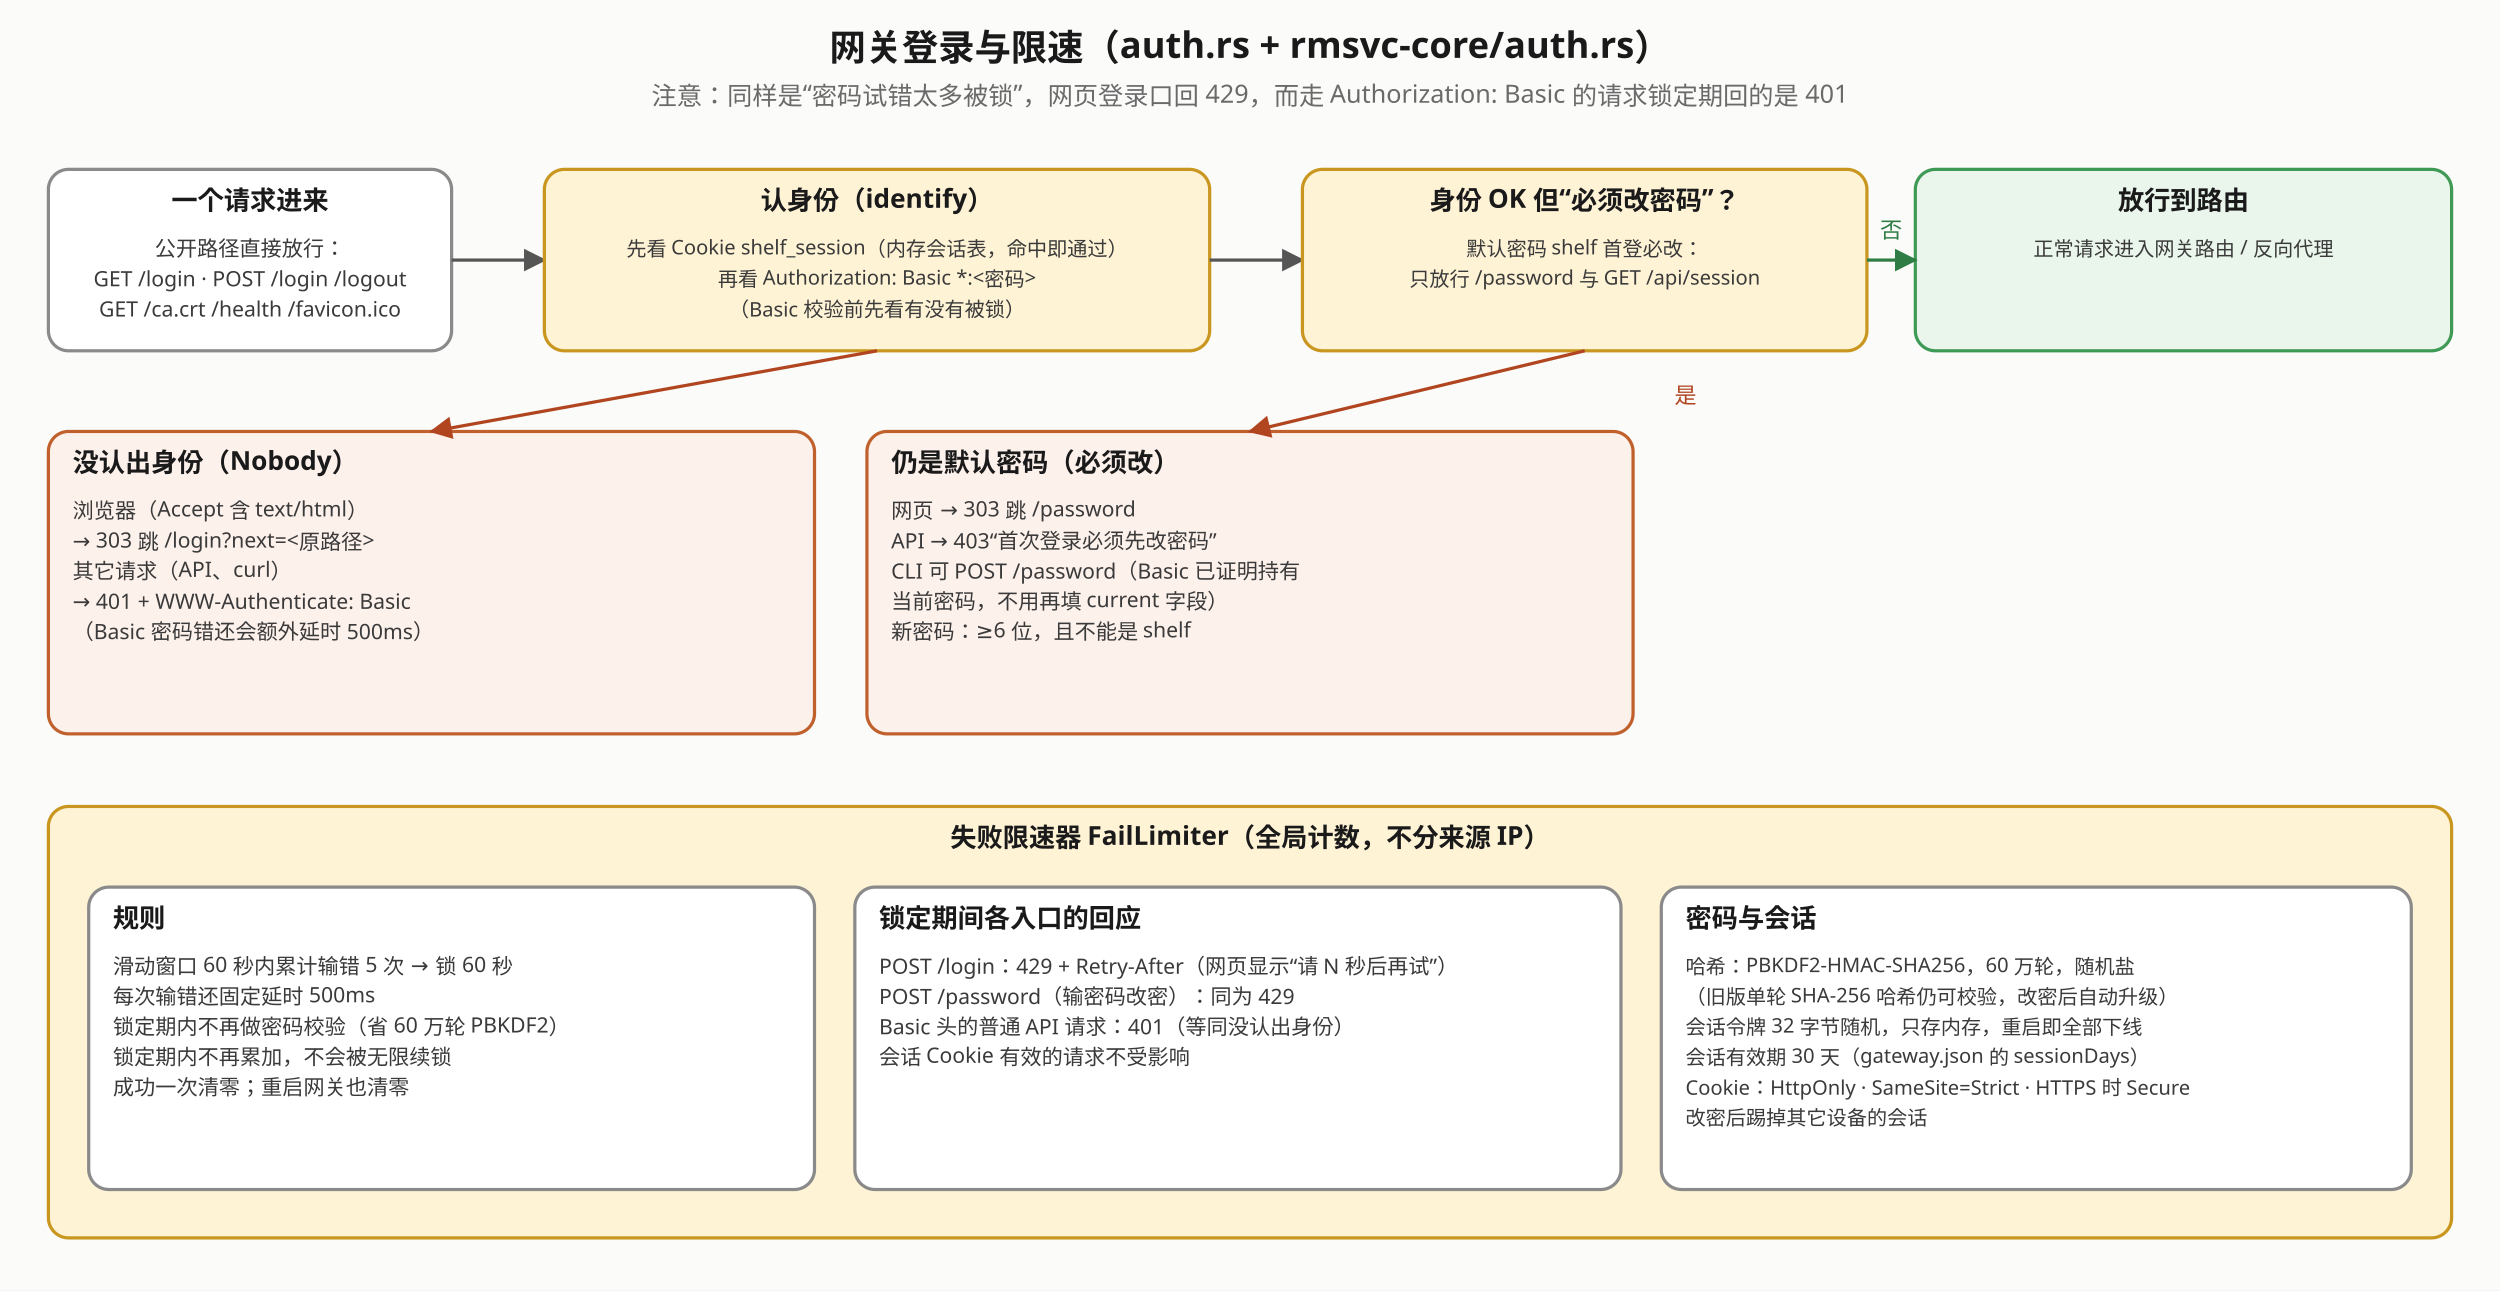
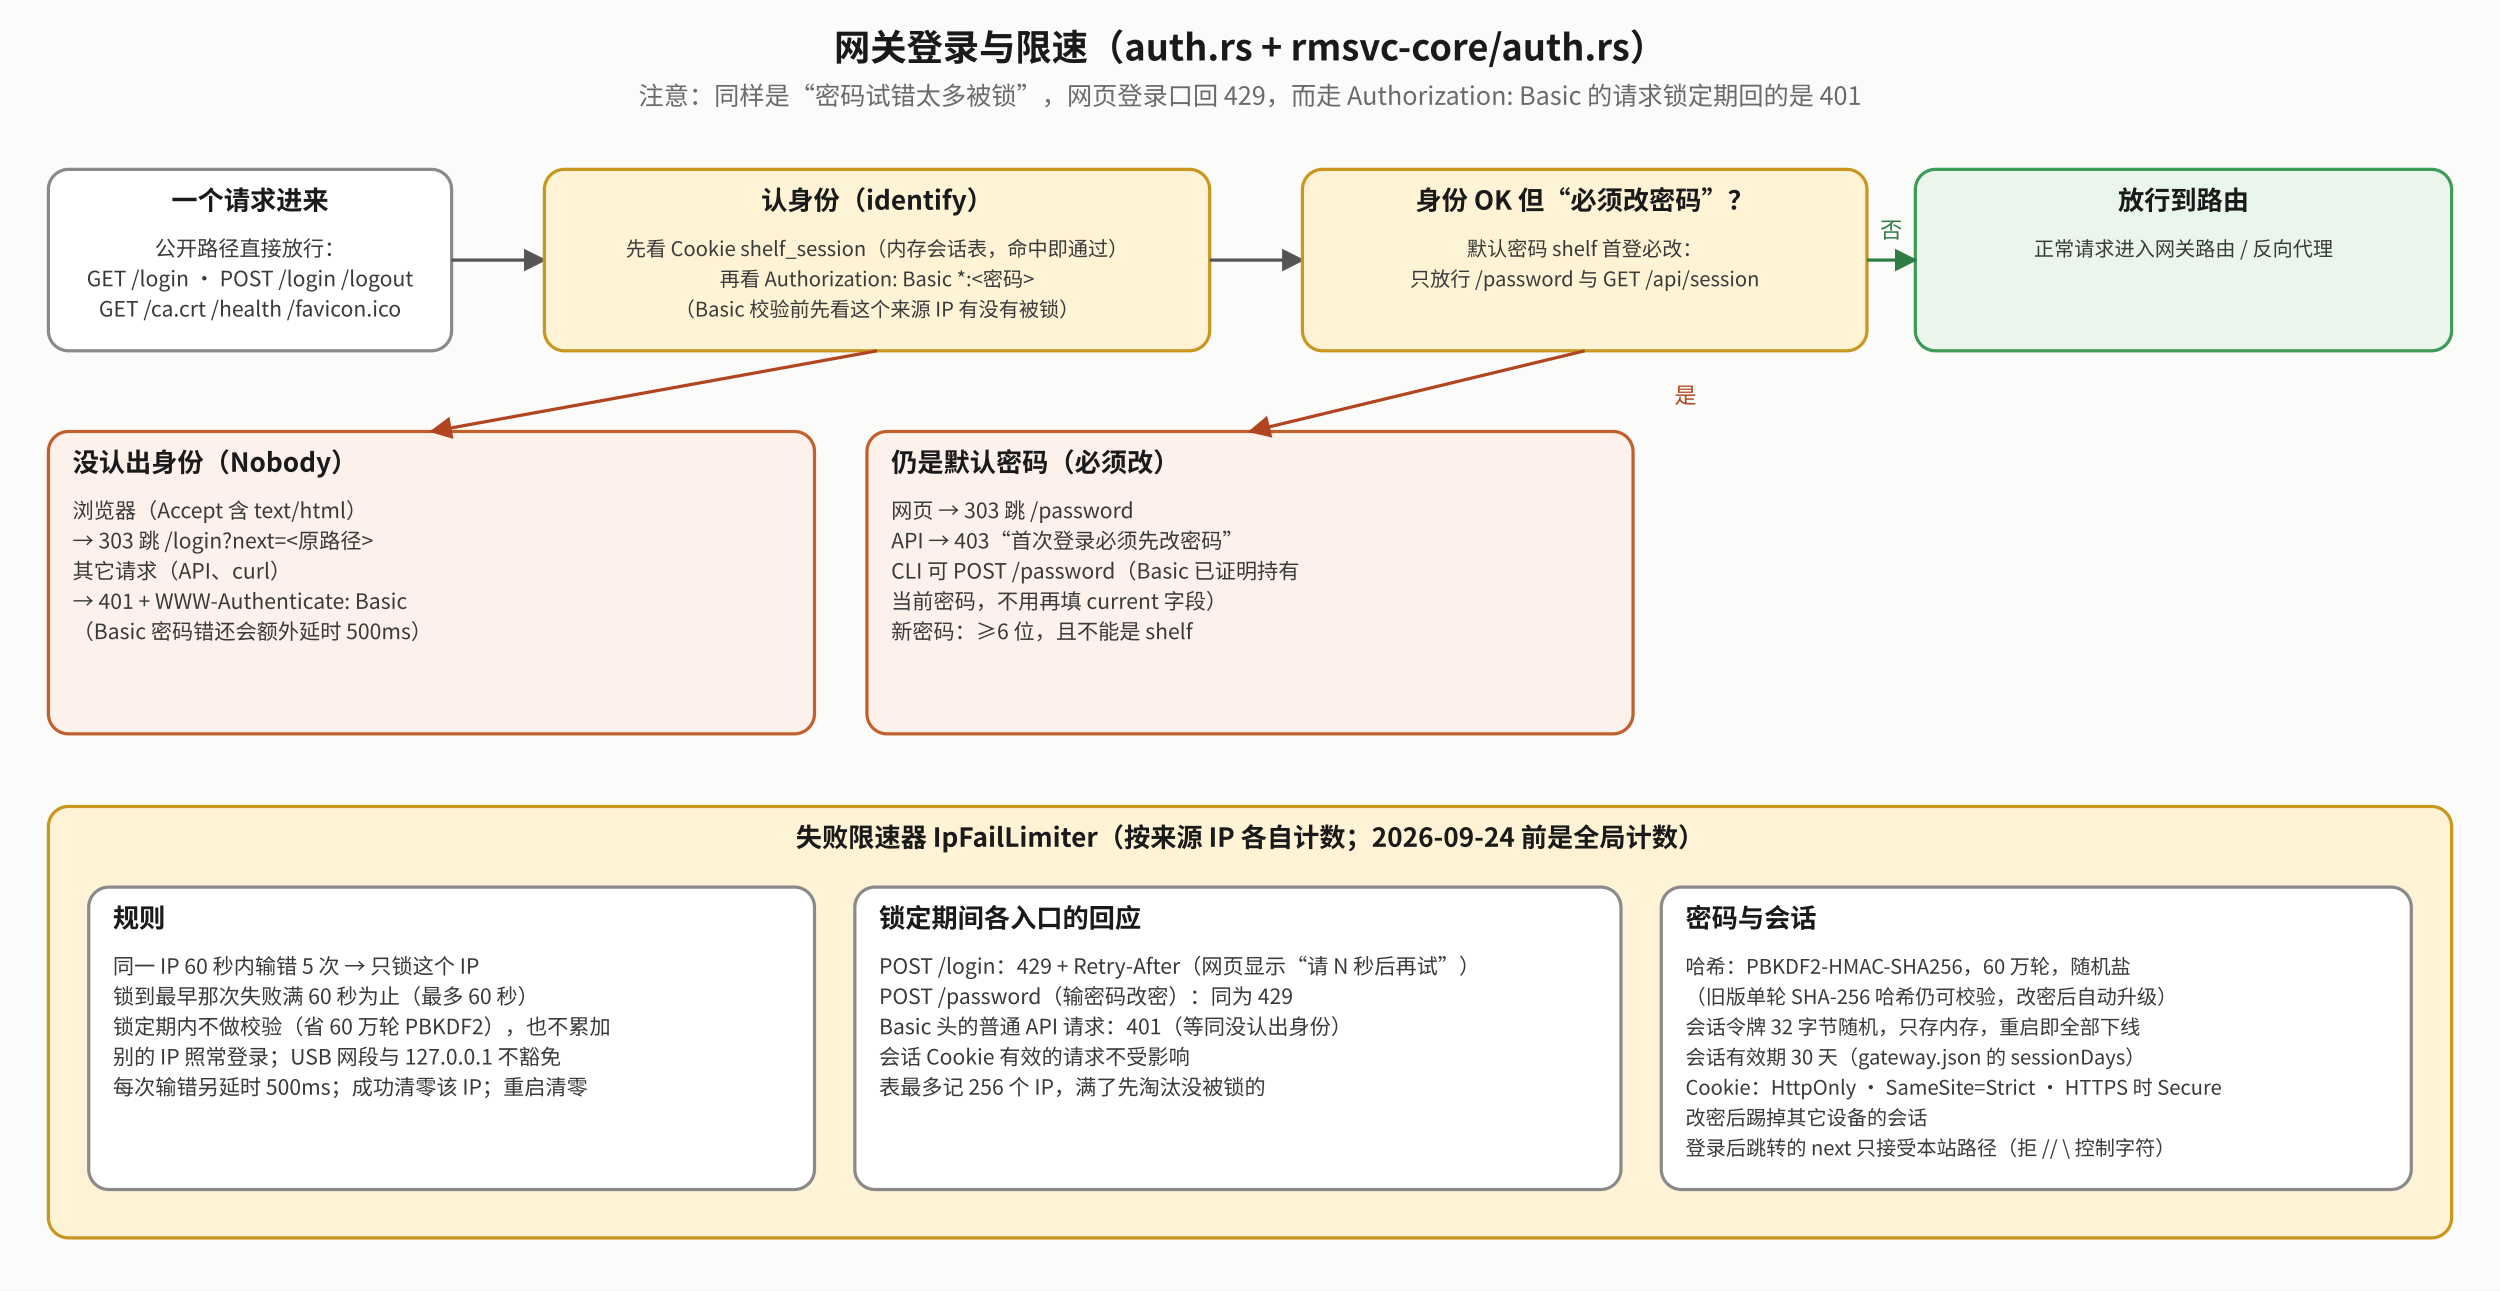
- <svg xmlns="http://www.w3.org/2000/svg" viewBox="0 0 1240 640" font-family="sans-serif">
+ <svg xmlns="http://www.w3.org/2000/svg" viewBox="0 0 1240 640" font-family="Noto Sans CJK SC, sans-serif">
  <defs>
    <marker id="mk" viewBox="0 0 10 10" refX="9" refY="5" markerWidth="7" markerHeight="7" orient="auto-start-reverse">
      <path d="M0,0 L10,5 L0,10 z" fill="#555" />
    </marker>
    <marker id="mr" viewBox="0 0 10 10" refX="9" refY="5" markerWidth="7" markerHeight="7" orient="auto-start-reverse">
      <path d="M0,0 L10,5 L0,10 z" fill="#b0451f" />
    </marker>
    <marker id="mg" viewBox="0 0 10 10" refX="9" refY="5" markerWidth="7" markerHeight="7" orient="auto-start-reverse">
      <path d="M0,0 L10,5 L0,10 z" fill="#2f7d45" />
    </marker>
  </defs>
  <rect x="0" y="0" width="1240" height="640" fill="#fbfbfa" />
  <text x="620.0" y="30" text-anchor="middle" font-size="18" font-weight="bold" fill="#1a1a1a">网关登录与限速（auth.rs + rmsvc-core/auth.rs）</text>
  <text x="620.0" y="52" text-anchor="middle" font-size="12.5" fill="#6a6a6a">注意：同样是“密码试错太多被锁”，网页登录口回 429，而走 Authorization: Basic 的请求锁定期回的是 401</text>
  <rect x="24" y="84" width="200" height="90" rx="10" fill="#ffffff" stroke="#8a8a8a" stroke-width="1.6" />
  <text x="124.0" y="104" text-anchor="middle" font-size="13" font-weight="bold" fill="#1a1a1a">一个请求进来</text>
  <text x="124.0" y="127" text-anchor="middle" font-size="10.5" fill="#3a3a3a">公开路径直接放行：</text>
  <text x="124.0" y="142" text-anchor="middle" font-size="10.5" fill="#3a3a3a">GET /login · POST /login /logout</text>
  <text x="124.0" y="157" text-anchor="middle" font-size="10.5" fill="#3a3a3a">GET /ca.crt /health /favicon.ico</text>
  <polyline points="224,129 270,129" fill="none" stroke="#555" stroke-width="1.6" marker-end="url(#mk)" />
  <rect x="270" y="84" width="330" height="90" rx="10" fill="#fff3d6" stroke="#c9971f" stroke-width="1.6" />
  <text x="435.0" y="104" text-anchor="middle" font-size="13" font-weight="bold" fill="#1a1a1a">认身份（identify）</text>
  <text x="435.0" y="127" text-anchor="middle" font-size="10" fill="#3a3a3a">先看 Cookie shelf_session（内存会话表，命中即通过）</text>
  <text x="435.0" y="142" text-anchor="middle" font-size="10" fill="#3a3a3a">再看 Authorization: Basic *:&lt;密码&gt;</text>
-   <text x="435.0" y="157" text-anchor="middle" font-size="10" fill="#3a3a3a">（Basic 校验前先看有没有被锁）</text>
+   <text x="435.0" y="157" text-anchor="middle" font-size="10" fill="#3a3a3a">（Basic 校验前先看这个来源 IP 有没有被锁）</text>
  <polyline points="600,129 646,129" fill="none" stroke="#555" stroke-width="1.6" marker-end="url(#mk)" />
  <rect x="646" y="84" width="280" height="90" rx="10" fill="#fff3d6" stroke="#c9971f" stroke-width="1.6" />
  <text x="786.0" y="104" text-anchor="middle" font-size="13" font-weight="bold" fill="#1a1a1a">身份 OK 但“必须改密码”？</text>
  <text x="786.0" y="127" text-anchor="middle" font-size="10" fill="#3a3a3a">默认密码 shelf 首登必改：</text>
  <text x="786.0" y="142" text-anchor="middle" font-size="10" fill="#3a3a3a">只放行 /password 与 GET /api/session</text>
  <rect x="950" y="84" width="266" height="90" rx="10" fill="#eaf6ec" stroke="#3f9a55" stroke-width="1.6" />
  <text x="1083.0" y="104" text-anchor="middle" font-size="13" font-weight="bold" fill="#1a1a1a">放行到路由</text>
  <text x="1083.0" y="127" text-anchor="middle" font-size="10" fill="#3a3a3a">正常请求进入网关路由 / 反向代理</text>
  <polyline points="926,129 950,129" fill="none" stroke="#2f7d45" stroke-width="1.6" marker-end="url(#mg)" />
  <text x="938" y="118" text-anchor="middle" font-size="11" fill="#2f7d45">否</text>
  <rect x="24" y="214" width="380" height="150" rx="10" fill="#fdf1ec" stroke="#c0602d" stroke-width="1.6" />
  <text x="36" y="234" text-anchor="start" font-size="13" font-weight="bold" fill="#1a1a1a">没认出身份（Nobody）</text>
  <text x="36" y="257" text-anchor="start" font-size="10.5" fill="#3a3a3a">浏览器（Accept 含 text/html）</text>
  <text x="36" y="272" text-anchor="start" font-size="10.5" fill="#3a3a3a">  → 303 跳 /login?next=&lt;原路径&gt;</text>
  <text x="36" y="287" text-anchor="start" font-size="10.5" fill="#3a3a3a">其它请求（API、curl）</text>
  <text x="36" y="302" text-anchor="start" font-size="10.5" fill="#3a3a3a">  → 401 + WWW-Authenticate: Basic</text>
  <text x="36" y="317" text-anchor="start" font-size="10.5" fill="#3a3a3a">（Basic 密码错还会额外延时 500ms）</text>
  <rect x="430" y="214" width="380" height="150" rx="10" fill="#fdf1ec" stroke="#c0602d" stroke-width="1.6" />
  <text x="442" y="234" text-anchor="start" font-size="13" font-weight="bold" fill="#1a1a1a">仍是默认密码（必须改）</text>
  <text x="442" y="257" text-anchor="start" font-size="10.5" fill="#3a3a3a">网页 → 303 跳 /password</text>
  <text x="442" y="272" text-anchor="start" font-size="10.5" fill="#3a3a3a">API → 403“首次登录必须先改密码”</text>
  <text x="442" y="287" text-anchor="start" font-size="10.5" fill="#3a3a3a">CLI 可 POST /password（Basic 已证明持有</text>
  <text x="442" y="302" text-anchor="start" font-size="10.5" fill="#3a3a3a">当前密码，不用再填 current 字段）</text>
  <text x="442" y="317" text-anchor="start" font-size="10.5" fill="#3a3a3a">新密码：≥6 位，且不能是 shelf</text>
  <polyline points="435,174 214,214" fill="none" stroke="#b0451f" stroke-width="1.6" marker-end="url(#mr)" />
  <polyline points="786,174 620,214" fill="none" stroke="#b0451f" stroke-width="1.6" marker-end="url(#mr)" />
  <text x="836" y="200" text-anchor="middle" font-size="11" fill="#b0451f">是</text>
  <rect x="24" y="400" width="1192" height="214" rx="10" fill="#fff3d6" stroke="#c9971f" stroke-width="1.6" />
-   <text x="620.0" y="420" text-anchor="middle" font-size="13" font-weight="bold" fill="#1a1a1a">失败限速器 FailLimiter（全局计数，不分来源 IP）</text>
+   <text x="620.0" y="420" text-anchor="middle" font-size="13" font-weight="bold" fill="#1a1a1a">失败限速器 IpFailLimiter（按来源 IP 各自计数；2026-09-24 前是全局计数）</text>
  <rect x="44" y="440" width="360" height="150" rx="10" fill="#ffffff" stroke="#8a8a8a" stroke-width="1.6" />
  <text x="56" y="460" text-anchor="start" font-size="13" font-weight="bold" fill="#1a1a1a">规则</text>
-   <text x="56" y="483" text-anchor="start" font-size="10.5" fill="#3a3a3a">滑动窗口 60 秒内累计输错 5 次 → 锁 60 秒</text>
-   <text x="56" y="498" text-anchor="start" font-size="10.5" fill="#3a3a3a">每次输错还固定延时 500ms</text>
-   <text x="56" y="513" text-anchor="start" font-size="10.5" fill="#3a3a3a">锁定期内不再做密码校验（省 60 万轮 PBKDF2）</text>
-   <text x="56" y="528" text-anchor="start" font-size="10.5" fill="#3a3a3a">锁定期内不再累加，不会被无限续锁</text>
-   <text x="56" y="543" text-anchor="start" font-size="10.5" fill="#3a3a3a">成功一次清零；重启网关也清零</text>
+   <text x="56" y="483" text-anchor="start" font-size="10.5" fill="#3a3a3a">同一 IP 60 秒内输错 5 次 → 只锁这个 IP</text>
+   <text x="56" y="498" text-anchor="start" font-size="10.5" fill="#3a3a3a">锁到最早那次失败满 60 秒为止（最多 60 秒）</text>
+   <text x="56" y="513" text-anchor="start" font-size="10.5" fill="#3a3a3a">锁定期内不做校验（省 60 万轮 PBKDF2），也不累加</text>
+   <text x="56" y="528" text-anchor="start" font-size="10.5" fill="#3a3a3a">别的 IP 照常登录；USB 网段与 127.0.0.1 不豁免</text>
+   <text x="56" y="543" text-anchor="start" font-size="10.5" fill="#3a3a3a">每次输错另延时 500ms；成功清零该 IP；重启清零</text>
  <rect x="424" y="440" width="380" height="150" rx="10" fill="#ffffff" stroke="#8a8a8a" stroke-width="1.6" />
  <text x="436" y="460" text-anchor="start" font-size="13" font-weight="bold" fill="#1a1a1a">锁定期间各入口的回应</text>
  <text x="436" y="483" text-anchor="start" font-size="10.5" fill="#3a3a3a">POST /login：429 + Retry-After（网页显示“请 N 秒后再试”）</text>
  <text x="436" y="498" text-anchor="start" font-size="10.5" fill="#3a3a3a">POST /password（输密码改密）：同为 429</text>
  <text x="436" y="513" text-anchor="start" font-size="10.5" fill="#3a3a3a">Basic 头的普通 API 请求：401（等同没认出身份）</text>
  <text x="436" y="528" text-anchor="start" font-size="10.5" fill="#3a3a3a">会话 Cookie 有效的请求不受影响</text>
+   <text x="436" y="543" text-anchor="start" font-size="10.5" fill="#3a3a3a">表最多记 256 个 IP，满了先淘汰没被锁的</text>
  <rect x="824" y="440" width="372" height="150" rx="10" fill="#ffffff" stroke="#8a8a8a" stroke-width="1.6" />
  <text x="836" y="460" text-anchor="start" font-size="13" font-weight="bold" fill="#1a1a1a">密码与会话</text>
  <text x="836" y="483" text-anchor="start" font-size="10" fill="#3a3a3a">哈希：PBKDF2-HMAC-SHA256，60 万轮，随机盐</text>
  <text x="836" y="498" text-anchor="start" font-size="10" fill="#3a3a3a">（旧版单轮 SHA-256 哈希仍可校验，改密后自动升级）</text>
  <text x="836" y="513" text-anchor="start" font-size="10" fill="#3a3a3a">会话令牌 32 字节随机，只存内存，重启即全部下线</text>
  <text x="836" y="528" text-anchor="start" font-size="10" fill="#3a3a3a">会话有效期 30 天（gateway.json 的 sessionDays）</text>
  <text x="836" y="543" text-anchor="start" font-size="10" fill="#3a3a3a">Cookie：HttpOnly · SameSite=Strict · HTTPS 时 Secure</text>
  <text x="836" y="558" text-anchor="start" font-size="10" fill="#3a3a3a">改密后踢掉其它设备的会话</text>
+   <text x="836" y="573" text-anchor="start" font-size="10" fill="#3a3a3a">登录后跳转的 next 只接受本站路径（拒 // \ 控制字符）</text>
</svg>
